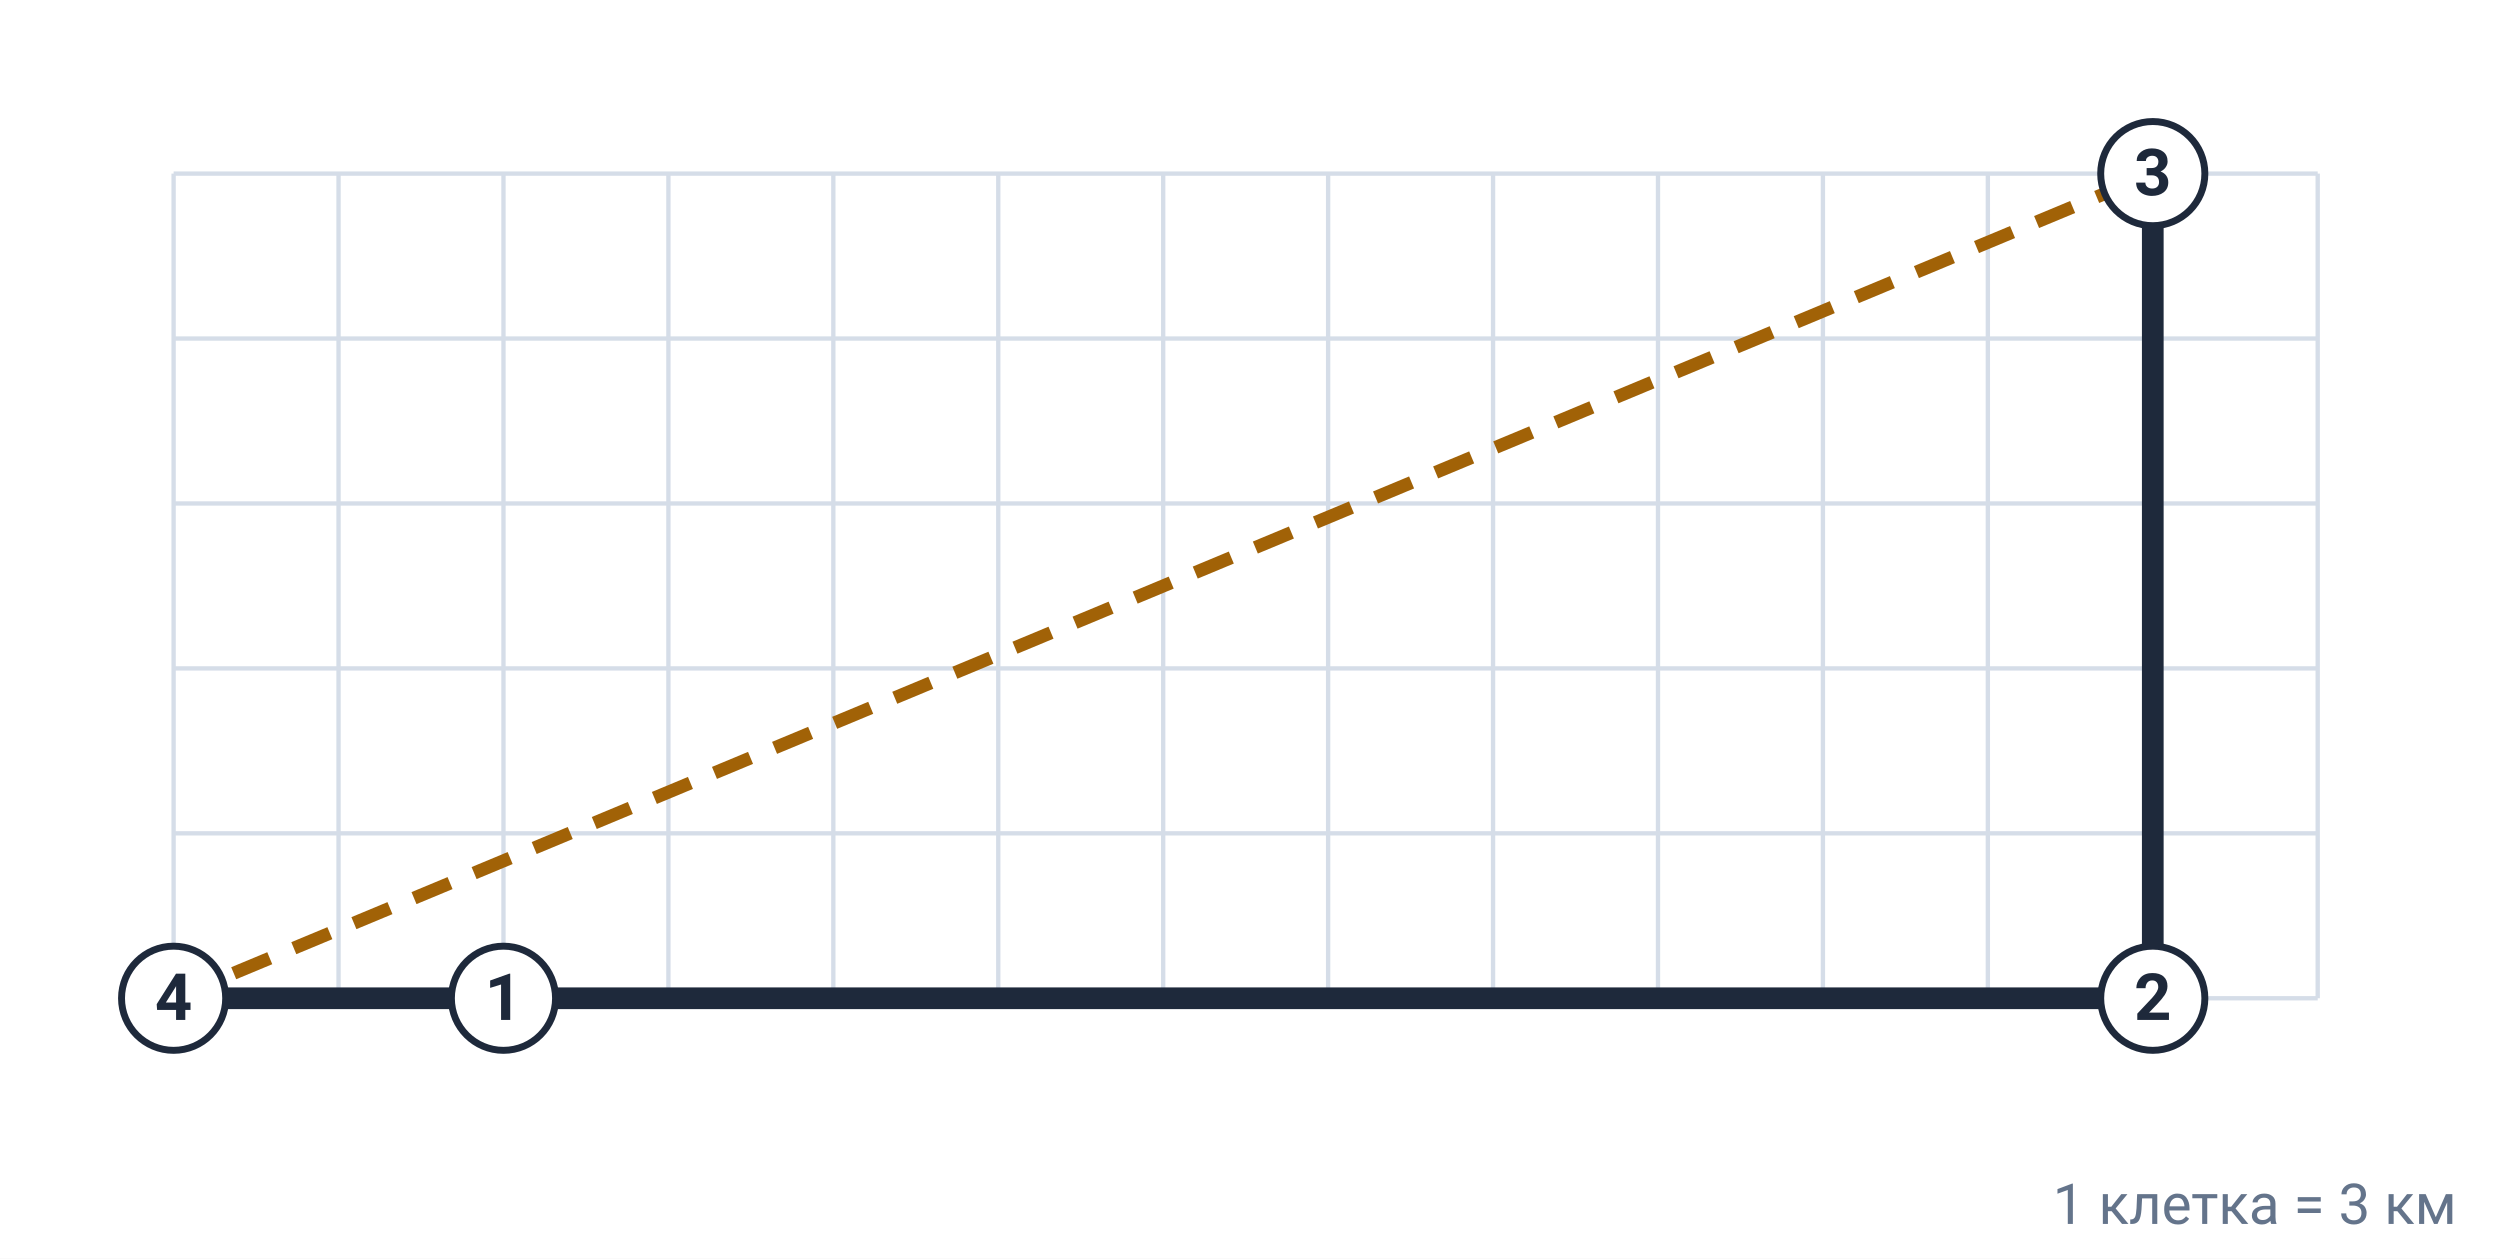
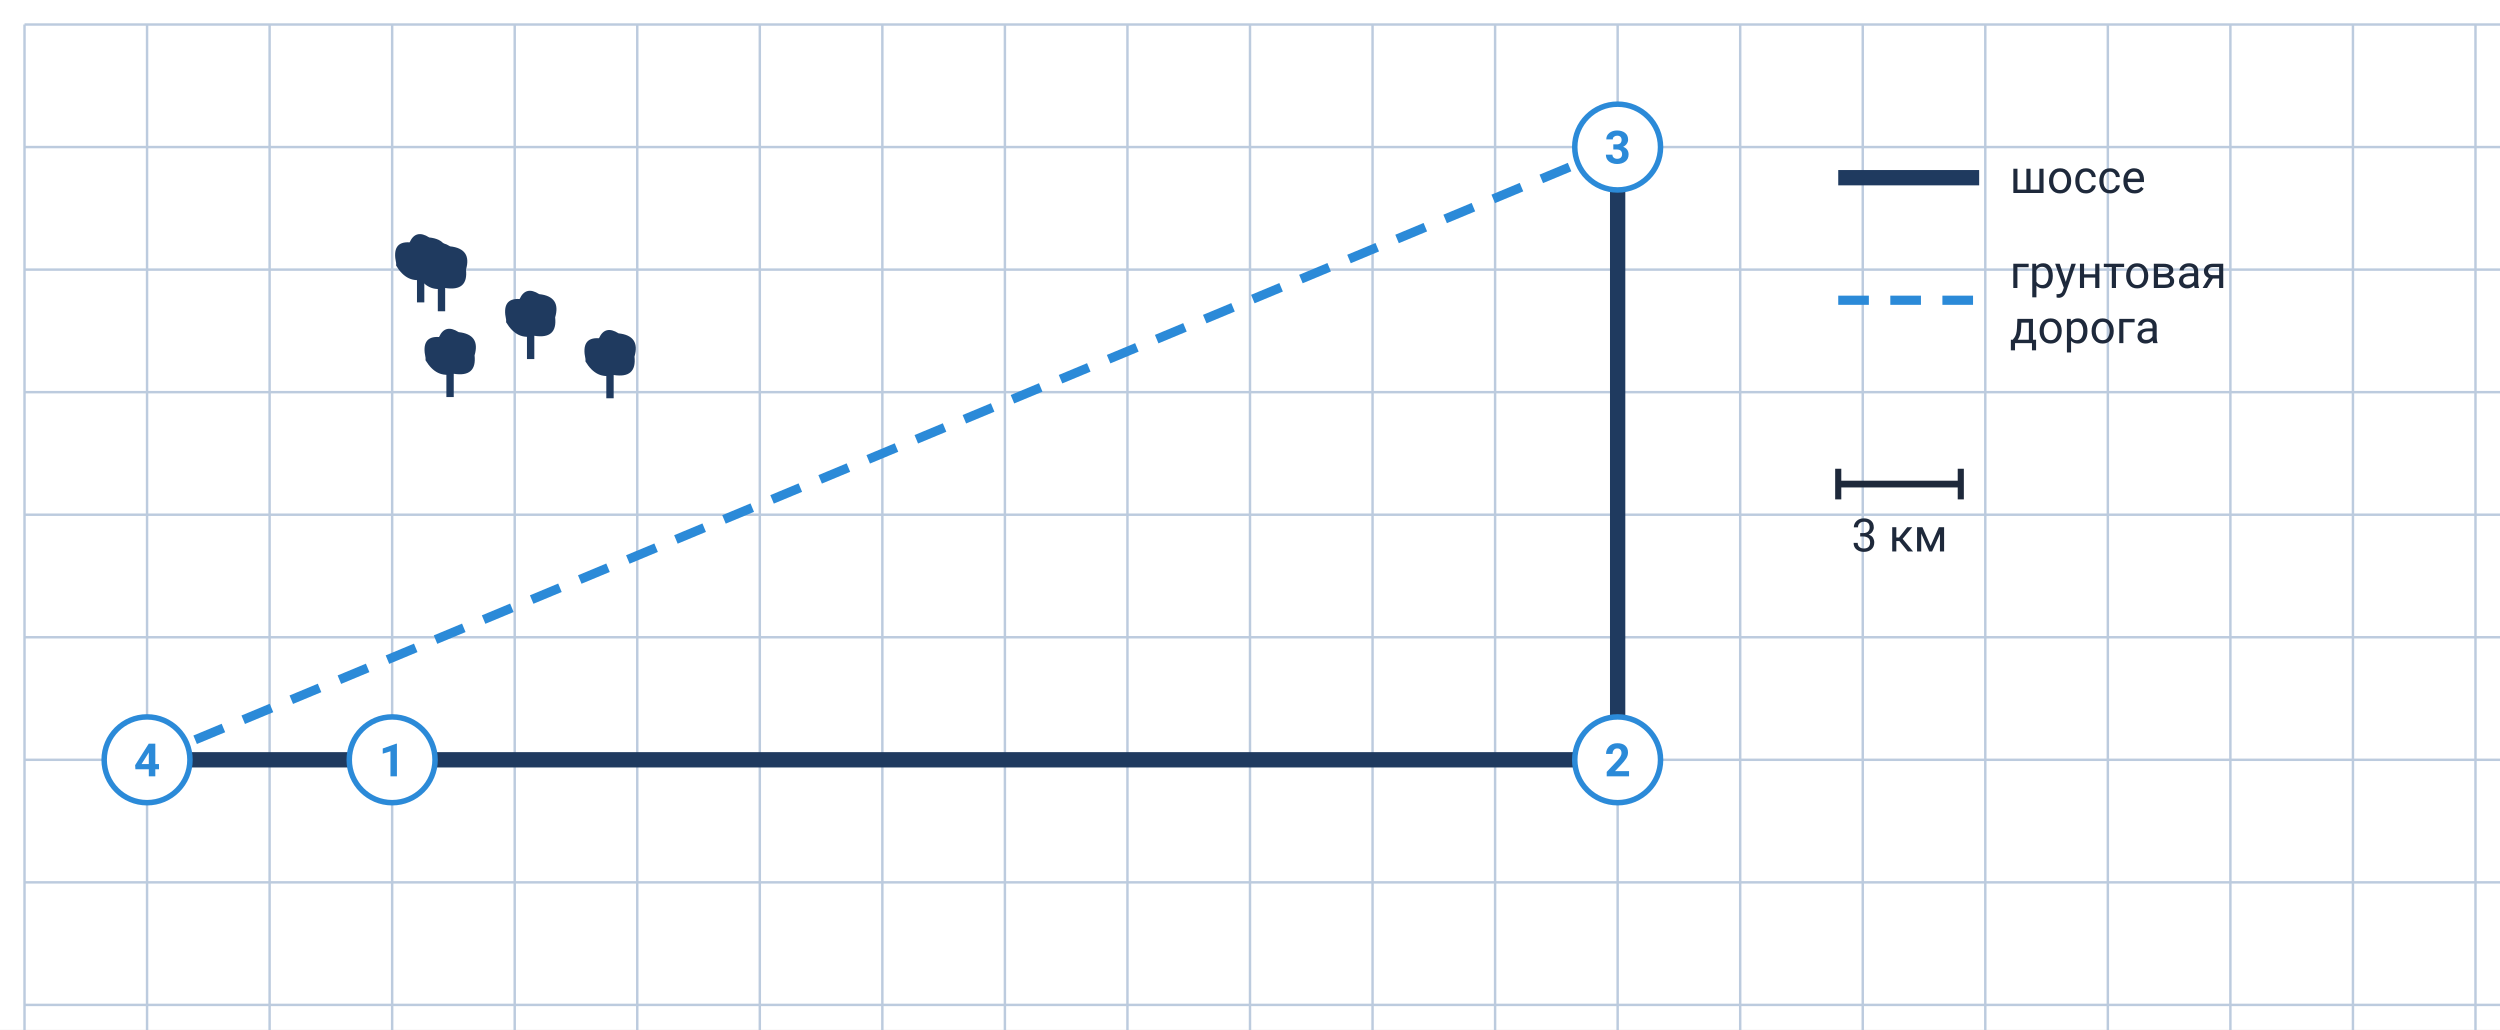
- <svg xmlns="http://www.w3.org/2000/svg" viewBox="0 0 576 290" width="576" height="290">
-   <rect width="576" height="290" fill="white" />
-   <line x1="40" y1="40" x2="40" y2="230" stroke="#d5dde8" stroke-width="1" />
-   <line x1="78" y1="40" x2="78" y2="230" stroke="#d5dde8" stroke-width="1" />
-   <line x1="116" y1="40" x2="116" y2="230" stroke="#d5dde8" stroke-width="1" />
-   <line x1="154" y1="40" x2="154" y2="230" stroke="#d5dde8" stroke-width="1" />
-   <line x1="192" y1="40" x2="192" y2="230" stroke="#d5dde8" stroke-width="1" />
-   <line x1="230" y1="40" x2="230" y2="230" stroke="#d5dde8" stroke-width="1" />
-   <line x1="268" y1="40" x2="268" y2="230" stroke="#d5dde8" stroke-width="1" />
-   <line x1="306" y1="40" x2="306" y2="230" stroke="#d5dde8" stroke-width="1" />
-   <line x1="344" y1="40" x2="344" y2="230" stroke="#d5dde8" stroke-width="1" />
-   <line x1="382" y1="40" x2="382" y2="230" stroke="#d5dde8" stroke-width="1" />
-   <line x1="420" y1="40" x2="420" y2="230" stroke="#d5dde8" stroke-width="1" />
-   <line x1="458" y1="40" x2="458" y2="230" stroke="#d5dde8" stroke-width="1" />
-   <line x1="496" y1="40" x2="496" y2="230" stroke="#d5dde8" stroke-width="1" />
-   <line x1="534" y1="40" x2="534" y2="230" stroke="#d5dde8" stroke-width="1" />
-   <line x1="40" y1="40" x2="534" y2="40" stroke="#d5dde8" stroke-width="1" />
-   <line x1="40" y1="78" x2="534" y2="78" stroke="#d5dde8" stroke-width="1" />
-   <line x1="40" y1="116" x2="534" y2="116" stroke="#d5dde8" stroke-width="1" />
-   <line x1="40" y1="154" x2="534" y2="154" stroke="#d5dde8" stroke-width="1" />
-   <line x1="40" y1="192" x2="534" y2="192" stroke="#d5dde8" stroke-width="1" />
-   <line x1="40" y1="230" x2="534" y2="230" stroke="#d5dde8" stroke-width="1" />
-   <polyline points="40,230 496,230 496,40" fill="none" stroke="#1e293b" stroke-width="5" />
-   <line x1="40" y1="230" x2="496" y2="40" stroke="#a16207" stroke-width="3" stroke-dasharray="9 6" />
-   <circle cx="40.0" cy="230.0" r="12" fill="white" stroke="#1e293b" stroke-width="1.6" />
-   <text x="40.0" y="235.0" font-size="15" text-anchor="middle" fill="#1e293b" font-weight="bold" font-family="-apple-system,Segoe UI,Roboto,Arial,sans-serif">4</text>
-   <circle cx="116.0" cy="230.0" r="12" fill="white" stroke="#1e293b" stroke-width="1.6" />
-   <text x="116.0" y="235.0" font-size="15" text-anchor="middle" fill="#1e293b" font-weight="bold" font-family="-apple-system,Segoe UI,Roboto,Arial,sans-serif">1</text>
-   <circle cx="496.0" cy="230.0" r="12" fill="white" stroke="#1e293b" stroke-width="1.6" />
-   <text x="496.0" y="235.0" font-size="15" text-anchor="middle" fill="#1e293b" font-weight="bold" font-family="-apple-system,Segoe UI,Roboto,Arial,sans-serif">2</text>
-   <circle cx="496.0" cy="40.0" r="12" fill="white" stroke="#1e293b" stroke-width="1.6" />
-   <text x="496.0" y="45.0" font-size="15" text-anchor="middle" fill="#1e293b" font-weight="bold" font-family="-apple-system,Segoe UI,Roboto,Arial,sans-serif">3</text>
-   <text x="566.0" y="282.0" font-size="13" text-anchor="end" fill="#64748b" font-weight="normal" font-family="-apple-system,Segoe UI,Roboto,Arial,sans-serif">1 клетка = 3 км</text>
+ <svg xmlns="http://www.w3.org/2000/svg" viewBox="0 0 816 336" width="816" height="336">
+   <rect width="816" height="336" fill="white" />
+   <rect width="816" height="336" fill="white" />
+   <line x1="8.0" y1="8.0" x2="8.0" y2="344.0" stroke="#bccbde" stroke-width="0.8" stroke-linecap="butt" />
+   <line x1="48.0" y1="8.0" x2="48.0" y2="344.0" stroke="#bccbde" stroke-width="0.8" stroke-linecap="butt" />
+   <line x1="88.0" y1="8.0" x2="88.0" y2="344.0" stroke="#bccbde" stroke-width="0.8" stroke-linecap="butt" />
+   <line x1="128.0" y1="8.0" x2="128.0" y2="344.0" stroke="#bccbde" stroke-width="0.8" stroke-linecap="butt" />
+   <line x1="168.0" y1="8.0" x2="168.0" y2="344.0" stroke="#bccbde" stroke-width="0.8" stroke-linecap="butt" />
+   <line x1="208.0" y1="8.0" x2="208.0" y2="344.0" stroke="#bccbde" stroke-width="0.8" stroke-linecap="butt" />
+   <line x1="248.0" y1="8.0" x2="248.0" y2="344.0" stroke="#bccbde" stroke-width="0.8" stroke-linecap="butt" />
+   <line x1="288.0" y1="8.0" x2="288.0" y2="344.0" stroke="#bccbde" stroke-width="0.8" stroke-linecap="butt" />
+   <line x1="328.0" y1="8.0" x2="328.0" y2="344.0" stroke="#bccbde" stroke-width="0.8" stroke-linecap="butt" />
+   <line x1="368.0" y1="8.0" x2="368.0" y2="344.0" stroke="#bccbde" stroke-width="0.8" stroke-linecap="butt" />
+   <line x1="408.0" y1="8.0" x2="408.0" y2="344.0" stroke="#bccbde" stroke-width="0.8" stroke-linecap="butt" />
+   <line x1="448.0" y1="8.0" x2="448.0" y2="344.0" stroke="#bccbde" stroke-width="0.8" stroke-linecap="butt" />
+   <line x1="488.0" y1="8.0" x2="488.0" y2="344.0" stroke="#bccbde" stroke-width="0.8" stroke-linecap="butt" />
+   <line x1="528.0" y1="8.0" x2="528.0" y2="344.0" stroke="#bccbde" stroke-width="0.8" stroke-linecap="butt" />
+   <line x1="568.0" y1="8.0" x2="568.0" y2="344.0" stroke="#bccbde" stroke-width="0.8" stroke-linecap="butt" />
+   <line x1="608.0" y1="8.0" x2="608.0" y2="344.0" stroke="#bccbde" stroke-width="0.8" stroke-linecap="butt" />
+   <line x1="648.0" y1="8.0" x2="648.0" y2="344.0" stroke="#bccbde" stroke-width="0.8" stroke-linecap="butt" />
+   <line x1="688.0" y1="8.0" x2="688.0" y2="344.0" stroke="#bccbde" stroke-width="0.8" stroke-linecap="butt" />
+   <line x1="728.0" y1="8.0" x2="728.0" y2="344.0" stroke="#bccbde" stroke-width="0.8" stroke-linecap="butt" />
+   <line x1="768.0" y1="8.0" x2="768.0" y2="344.0" stroke="#bccbde" stroke-width="0.8" stroke-linecap="butt" />
+   <line x1="808.0" y1="8.0" x2="808.0" y2="344.0" stroke="#bccbde" stroke-width="0.8" stroke-linecap="butt" />
+   <line x1="8.0" y1="8.0" x2="824.0" y2="8.0" stroke="#bccbde" stroke-width="0.8" stroke-linecap="butt" />
+   <line x1="8.0" y1="48.0" x2="824.0" y2="48.0" stroke="#bccbde" stroke-width="0.8" stroke-linecap="butt" />
+   <line x1="8.0" y1="88.0" x2="824.0" y2="88.0" stroke="#bccbde" stroke-width="0.8" stroke-linecap="butt" />
+   <line x1="8.0" y1="128.0" x2="824.0" y2="128.0" stroke="#bccbde" stroke-width="0.8" stroke-linecap="butt" />
+   <line x1="8.0" y1="168.0" x2="824.0" y2="168.0" stroke="#bccbde" stroke-width="0.8" stroke-linecap="butt" />
+   <line x1="8.0" y1="208.0" x2="824.0" y2="208.0" stroke="#bccbde" stroke-width="0.8" stroke-linecap="butt" />
+   <line x1="8.0" y1="248.0" x2="824.0" y2="248.0" stroke="#bccbde" stroke-width="0.8" stroke-linecap="butt" />
+   <line x1="8.0" y1="288.0" x2="824.0" y2="288.0" stroke="#bccbde" stroke-width="0.8" stroke-linecap="butt" />
+   <line x1="8.0" y1="328.0" x2="824.0" y2="328.0" stroke="#bccbde" stroke-width="0.8" stroke-linecap="butt" />
+   <line x1="173.2" y1="107.6" x2="173.2" y2="117.2" stroke="#1f3a5f" stroke-width="2.4" stroke-linecap="butt" />
+   <path d="M165.2,104.4 q-1.6,-7.2 4.4,-6.8 q2.0,-4.4 6.4,-1.6 q7.2,0.8 5.2,7.6 q0.8,7.2 -6.8,6.0 q-5.6,1.6 -9.2,-4.4z" fill="#1f3a5f" />
+   <line x1="137.3" y1="89.1" x2="137.3" y2="98.7" stroke="#1f3a5f" stroke-width="2.4" stroke-linecap="butt" />
+   <path d="M129.3,85.9 q-1.6,-7.2 4.4,-6.8 q2.0,-4.4 6.4,-1.6 q7.2,0.8 5.2,7.6 q0.8,7.2 -6.8,6.0 q-5.6,1.6 -9.2,-4.4z" fill="#1f3a5f" />
+   <line x1="146.9" y1="120.0" x2="146.9" y2="129.6" stroke="#1f3a5f" stroke-width="2.4" stroke-linecap="butt" />
+   <path d="M138.9,116.8 q-1.6,-7.2 4.4,-6.8 q2.0,-4.4 6.4,-1.6 q7.2,0.8 5.2,7.6 q0.8,7.2 -6.8,6.0 q-5.6,1.6 -9.2,-4.4z" fill="#1f3a5f" />
+   <line x1="199.1" y1="120.4" x2="199.1" y2="130.0" stroke="#1f3a5f" stroke-width="2.4" stroke-linecap="butt" />
+   <path d="M191.1,117.2 q-1.6,-7.2 4.4,-6.8 q2.0,-4.4 6.4,-1.6 q7.2,0.8 5.2,7.6 q0.8,7.2 -6.8,6.0 q-5.6,1.6 -9.2,-4.4z" fill="#1f3a5f" />
+   <line x1="144.1" y1="92.0" x2="144.1" y2="101.6" stroke="#1f3a5f" stroke-width="2.4" stroke-linecap="butt" />
+   <path d="M136.1,88.8 q-1.6,-7.2 4.4,-6.8 q2.0,-4.4 6.4,-1.6 q7.2,0.8 5.2,7.6 q0.8,7.2 -6.8,6.0 q-5.6,1.6 -9.2,-4.4z" fill="#1f3a5f" />
+   <polyline points="48.0,248.0 528.0,248.0 528.0,48.0" fill="none" stroke="#1f3a5f" stroke-width="5" stroke-linejoin="round" />
+   <line x1="48.0" y1="248.0" x2="528.0" y2="48.0" stroke="#2b8ad8" stroke-width="3" stroke-linecap="butt" stroke-dasharray="10 7" />
+   <circle cx="48.0" cy="248.0" r="14" fill="white" stroke="#2b8ad8" stroke-width="1.8" />
+   <text x="48.0" y="253.4" font-size="15" text-anchor="middle" fill="#2b8ad8" font-weight="bold" font-family="-apple-system,Segoe UI,Roboto,Arial,sans-serif">4</text>
+   <circle cx="128.0" cy="248.0" r="14" fill="white" stroke="#2b8ad8" stroke-width="1.8" />
+   <text x="128.0" y="253.4" font-size="15" text-anchor="middle" fill="#2b8ad8" font-weight="bold" font-family="-apple-system,Segoe UI,Roboto,Arial,sans-serif">1</text>
+   <circle cx="528.0" cy="248.0" r="14" fill="white" stroke="#2b8ad8" stroke-width="1.8" />
+   <text x="528.0" y="253.4" font-size="15" text-anchor="middle" fill="#2b8ad8" font-weight="bold" font-family="-apple-system,Segoe UI,Roboto,Arial,sans-serif">2</text>
+   <circle cx="528.0" cy="48.0" r="14" fill="white" stroke="#2b8ad8" stroke-width="1.8" />
+   <text x="528.0" y="53.4" font-size="15" text-anchor="middle" fill="#2b8ad8" font-weight="bold" font-family="-apple-system,Segoe UI,Roboto,Arial,sans-serif">3</text>
+   <line x1="600.0" y1="58.0" x2="646.0" y2="58.0" stroke="#1f3a5f" stroke-width="5" stroke-linecap="butt" />
+   <text x="656.0" y="63.0" font-size="15" text-anchor="start" fill="#1e293b" font-weight="normal" font-family="-apple-system,Segoe UI,Roboto,Arial,sans-serif">шоссе</text>
+   <line x1="600.0" y1="98.0" x2="646.0" y2="98.0" stroke="#2b8ad8" stroke-width="3" stroke-linecap="butt" stroke-dasharray="10 7" />
+   <text x="656.0" y="94.0" font-size="15" text-anchor="start" fill="#1e293b" font-weight="normal" font-family="-apple-system,Segoe UI,Roboto,Arial,sans-serif">грунтовая</text>
+   <text x="656.0" y="112.0" font-size="15" text-anchor="start" fill="#1e293b" font-weight="normal" font-family="-apple-system,Segoe UI,Roboto,Arial,sans-serif">дорога</text>
+   <line x1="600.0" y1="158.0" x2="640.0" y2="158.0" stroke="#1e293b" stroke-width="2.2" stroke-linecap="butt" />
+   <line x1="600.0" y1="153.0" x2="600.0" y2="163.0" stroke="#1e293b" stroke-width="2" stroke-linecap="butt" />
+   <line x1="640.0" y1="153.0" x2="640.0" y2="163.0" stroke="#1e293b" stroke-width="2" stroke-linecap="butt" />
+   <text x="620.0" y="180.0" font-size="15" text-anchor="middle" fill="#1e293b" font-weight="normal" font-family="-apple-system,Segoe UI,Roboto,Arial,sans-serif">3 км</text>
</svg>
